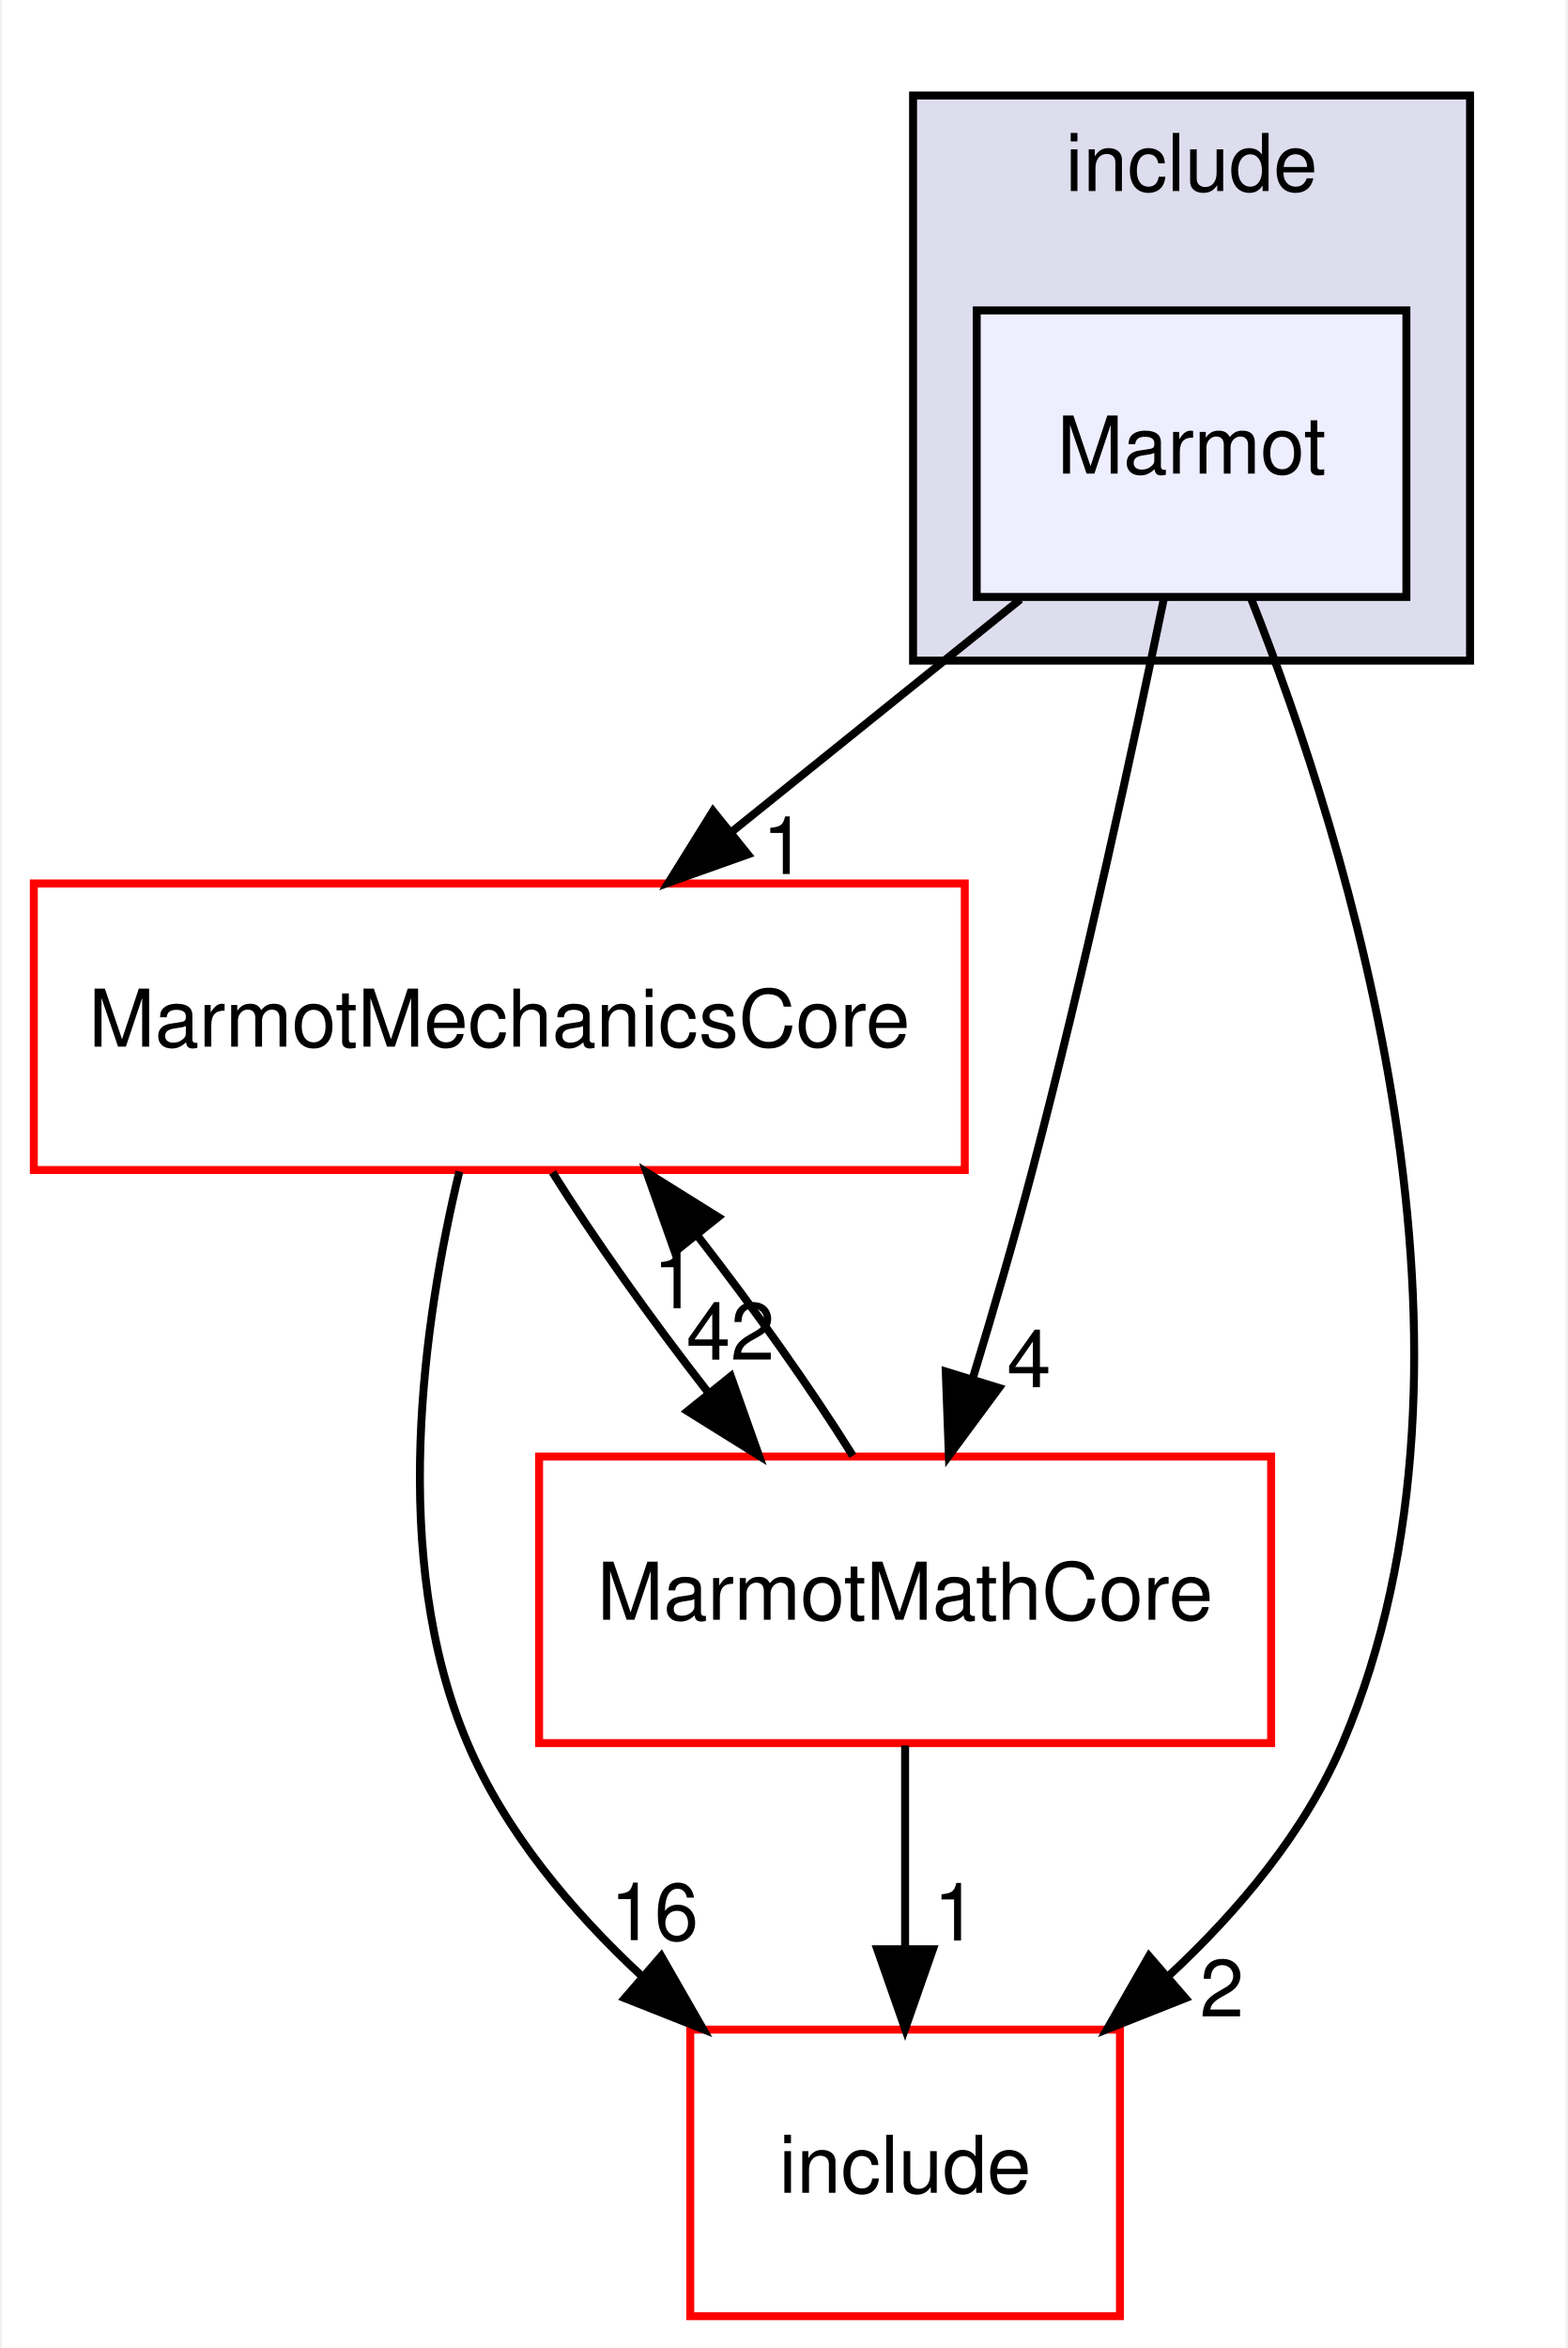
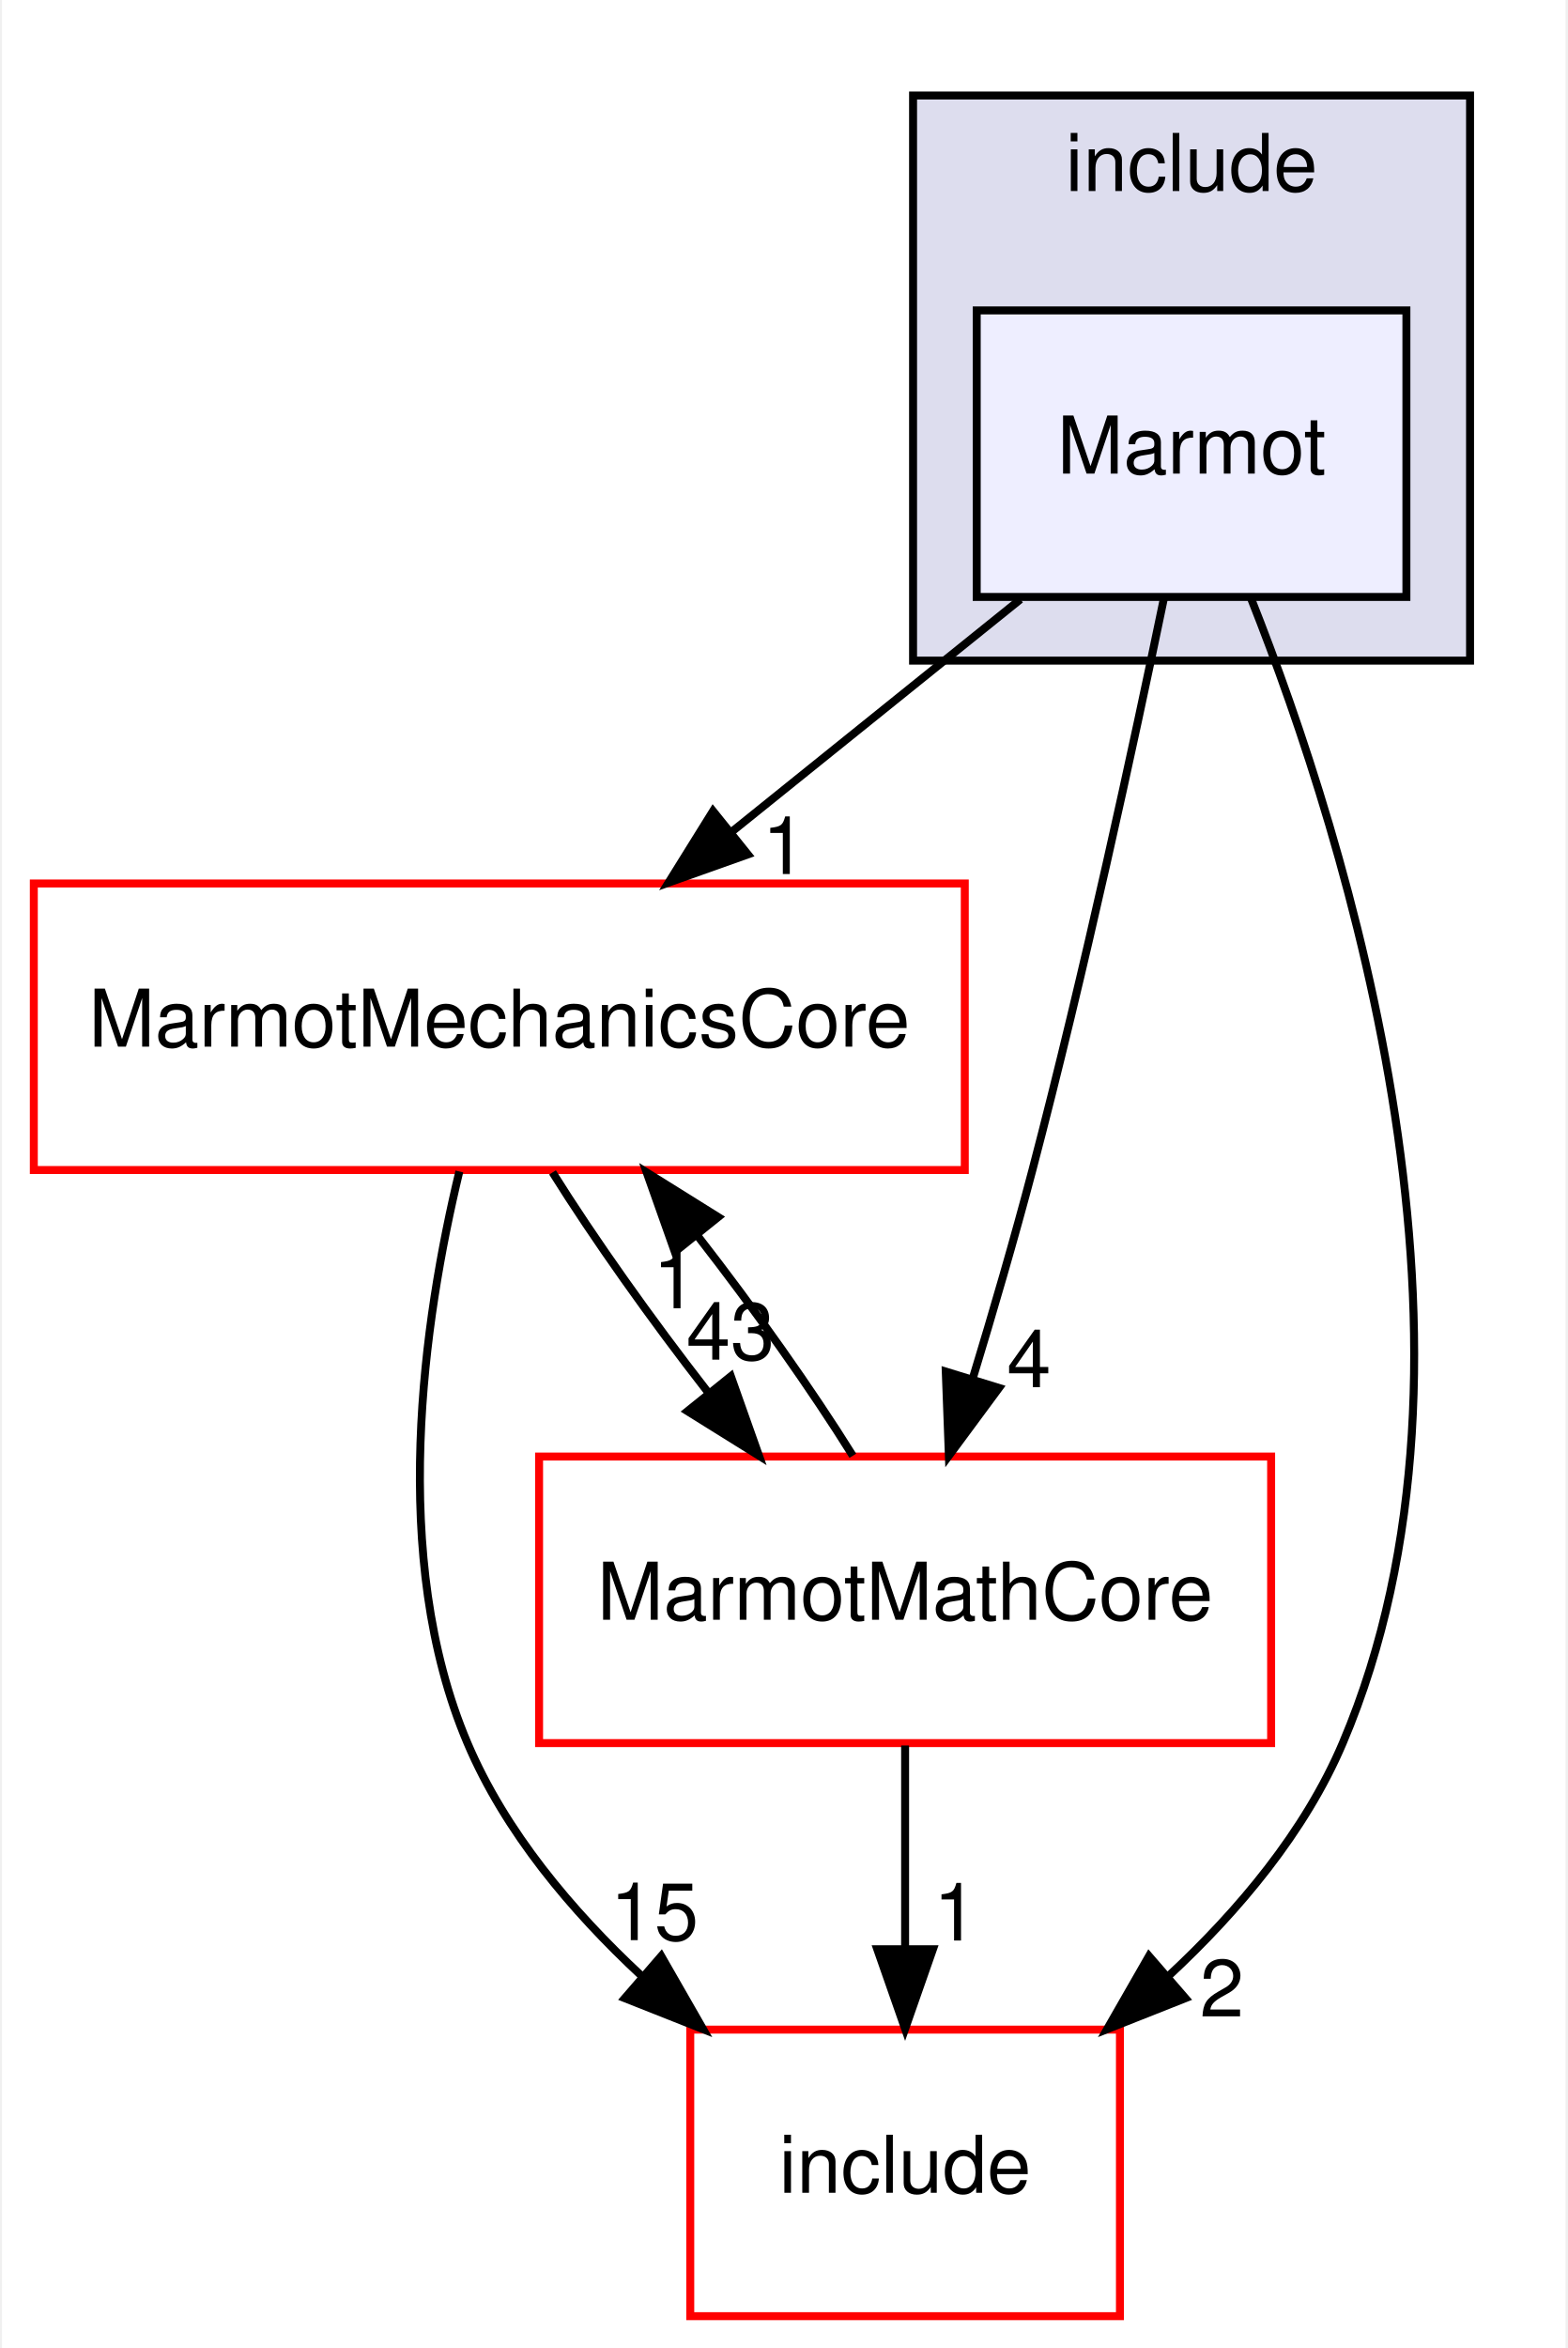
<svg xmlns="http://www.w3.org/2000/svg" xmlns:xlink="http://www.w3.org/1999/xlink" width="197pt" height="295pt" viewBox="0.00 0.00 196.50 295.00">
  <g id="graph0" class="graph" transform="scale(1 1) rotate(0) translate(4 291)">
    <polygon fill="white" stroke="transparent" points="-4,4 -4,-291 192.5,-291 192.5,4 -4,4" />
    <g id="clust1" class="cluster">
      <g id="a_clust1">
        <a xlink:href="dir_7a1ab5031ed028ea4c059c711d14cf0d.html" target="_top" xlink:title="include">
          <polygon fill="#ddddee" stroke="black" points="110.5,-208 110.5,-279 180.5,-279 180.5,-208 110.5,-208" />
          <text text-anchor="middle" x="145.5" y="-267" font-family="Helvetica,sans-Serif" font-size="10.00">include</text>
        </a>
      </g>
    </g>
    <g id="node1" class="node">
      <g id="a_node1">
        <a xlink:href="dir_e6c99e61a88c6eeecbcab6235d9f46dc.html" target="_top" xlink:title="Marmot">
          <polygon fill="#eeeeff" stroke="black" points="172.5,-252 118.5,-252 118.5,-216 172.5,-216 172.5,-252" />
          <text text-anchor="middle" x="145.5" y="-231.5" font-family="Helvetica,sans-Serif" font-size="10.00">Marmot</text>
        </a>
      </g>
    </g>
    <g id="node2" class="node">
      <g id="a_node2">
        <a xlink:href="dir_9969c29766c3ca5ea49aac3cac97384d.html" target="_top" xlink:title="MarmotMechanicsCore">
          <polygon fill="white" stroke="red" points="117,-180 0,-180 0,-144 117,-144 117,-180" />
          <text text-anchor="middle" x="58.5" y="-159.5" font-family="Helvetica,sans-Serif" font-size="10.00">MarmotMechanicsCore</text>
        </a>
      </g>
    </g>
    <g id="edge3" class="edge">
      <path fill="none" stroke="black" d="M123.99,-215.7C113.04,-206.88 99.55,-196.03 87.68,-186.47" />
      <polygon fill="black" stroke="black" points="89.74,-183.65 79.76,-180.1 85.36,-189.1 89.74,-183.65" />
      <g id="a_edge3-headlabel">
        <a xlink:href="dir_000008_000012.html" target="_top" xlink:title="1">
          <text text-anchor="middle" x="94.32" y="-181.19" font-family="Helvetica,sans-Serif" font-size="10.00">1</text>
        </a>
      </g>
    </g>
    <g id="node3" class="node">
      <g id="a_node3">
        <a xlink:href="dir_d44c64559bbebec7f509842c48db8b23.html" target="_top" xlink:title="include">
          <polygon fill="white" stroke="red" points="136.5,-36 82.5,-36 82.5,0 136.5,0 136.5,-36" />
          <text text-anchor="middle" x="109.5" y="-15.5" font-family="Helvetica,sans-Serif" font-size="10.00">include</text>
        </a>
      </g>
    </g>
    <g id="edge4" class="edge">
      <path fill="none" stroke="black" d="M153,-215.75C165.04,-185.38 185.31,-120.95 164.5,-72 159.77,-60.86 151.42,-50.93 142.63,-42.76" />
      <polygon fill="black" stroke="black" points="144.73,-39.95 134.88,-36.05 140.15,-45.24 144.73,-39.95" />
      <g id="a_edge4-headlabel">
        <a xlink:href="dir_000008_000002.html" target="_top" xlink:title="2">
          <text text-anchor="middle" x="149.31" y="-37.65" font-family="Helvetica,sans-Serif" font-size="10.00">2</text>
        </a>
      </g>
    </g>
    <g id="node4" class="node">
      <g id="a_node4">
        <a xlink:href="dir_39413a3592d49ba1372e049fbfe3e31f.html" target="_top" xlink:title="MarmotMathCore">
          <polygon fill="white" stroke="red" points="155.5,-108 63.5,-108 63.5,-72 155.5,-72 155.5,-108" />
          <text text-anchor="middle" x="109.5" y="-87.5" font-family="Helvetica,sans-Serif" font-size="10.00">MarmotMathCore</text>
        </a>
      </g>
    </g>
    <g id="edge5" class="edge">
      <path fill="none" stroke="black" d="M142.03,-215.85C138.3,-197.86 132.02,-168.81 125.5,-144 123.24,-135.41 120.53,-126.11 117.98,-117.74" />
      <polygon fill="black" stroke="black" points="121.3,-116.62 115,-108.1 114.61,-118.68 121.3,-116.62" />
      <g id="a_edge5-headlabel">
        <a xlink:href="dir_000008_000010.html" target="_top" xlink:title="4">
          <text text-anchor="middle" x="125.07" y="-116.71" font-family="Helvetica,sans-Serif" font-size="10.00">4</text>
        </a>
      </g>
    </g>
    <g id="edge1" class="edge">
      <path fill="none" stroke="black" d="M53.48,-143.82C49.01,-125.3 44.58,-95.34 54.5,-72 59.23,-60.86 67.58,-50.93 76.37,-42.76" />
      <polygon fill="black" stroke="black" points="78.85,-45.24 84.12,-36.05 74.27,-39.95 78.85,-45.24" />
      <g id="a_edge1-headlabel">
-         <a xlink:href="dir_000012_000002.html" target="_top" xlink:title="16">
-           <text text-anchor="middle" x="77.99" y="-47.24" font-family="Helvetica,sans-Serif" font-size="10.00">16</text>
+         <a xlink:href="dir_000012_000002.html" target="_top" xlink:title="15">
+           <text text-anchor="middle" x="77.99" y="-47.24" font-family="Helvetica,sans-Serif" font-size="10.00">15</text>
        </a>
      </g>
    </g>
    <g id="edge2" class="edge">
      <path fill="none" stroke="black" d="M65.19,-143.7C70.39,-135.39 77.56,-125.28 84.68,-116.14" />
      <polygon fill="black" stroke="black" points="87.6,-118.09 91.14,-108.1 82.15,-113.7 87.6,-118.09" />
      <g id="a_edge2-headlabel">
-         <a xlink:href="dir_000012_000010.html" target="_top" xlink:title="42">
-           <text text-anchor="middle" x="87.56" y="-120.17" font-family="Helvetica,sans-Serif" font-size="10.00">42</text>
+         <a xlink:href="dir_000012_000010.html" target="_top" xlink:title="43">
+           <text text-anchor="middle" x="87.56" y="-120.17" font-family="Helvetica,sans-Serif" font-size="10.00">43</text>
        </a>
      </g>
    </g>
    <g id="edge6" class="edge">
      <path fill="none" stroke="black" d="M102.93,-108.1C97.77,-116.38 90.61,-126.49 83.49,-135.64" />
      <polygon fill="black" stroke="black" points="80.56,-133.71 77.02,-143.7 86.01,-138.09 80.56,-133.71" />
      <g id="a_edge6-headlabel">
        <a xlink:href="dir_000010_000012.html" target="_top" xlink:title="1">
          <text text-anchor="middle" x="80.59" y="-126.63" font-family="Helvetica,sans-Serif" font-size="10.00">1</text>
        </a>
      </g>
    </g>
    <g id="edge7" class="edge">
      <path fill="none" stroke="black" d="M109.5,-71.7C109.5,-63.98 109.5,-54.71 109.5,-46.11" />
      <polygon fill="black" stroke="black" points="113,-46.1 109.5,-36.1 106,-46.1 113,-46.1" />
      <g id="a_edge7-headlabel">
        <a xlink:href="dir_000010_000002.html" target="_top" xlink:title="1">
          <text text-anchor="middle" x="115.84" y="-47.2" font-family="Helvetica,sans-Serif" font-size="10.00">1</text>
        </a>
      </g>
    </g>
  </g>
</svg>
